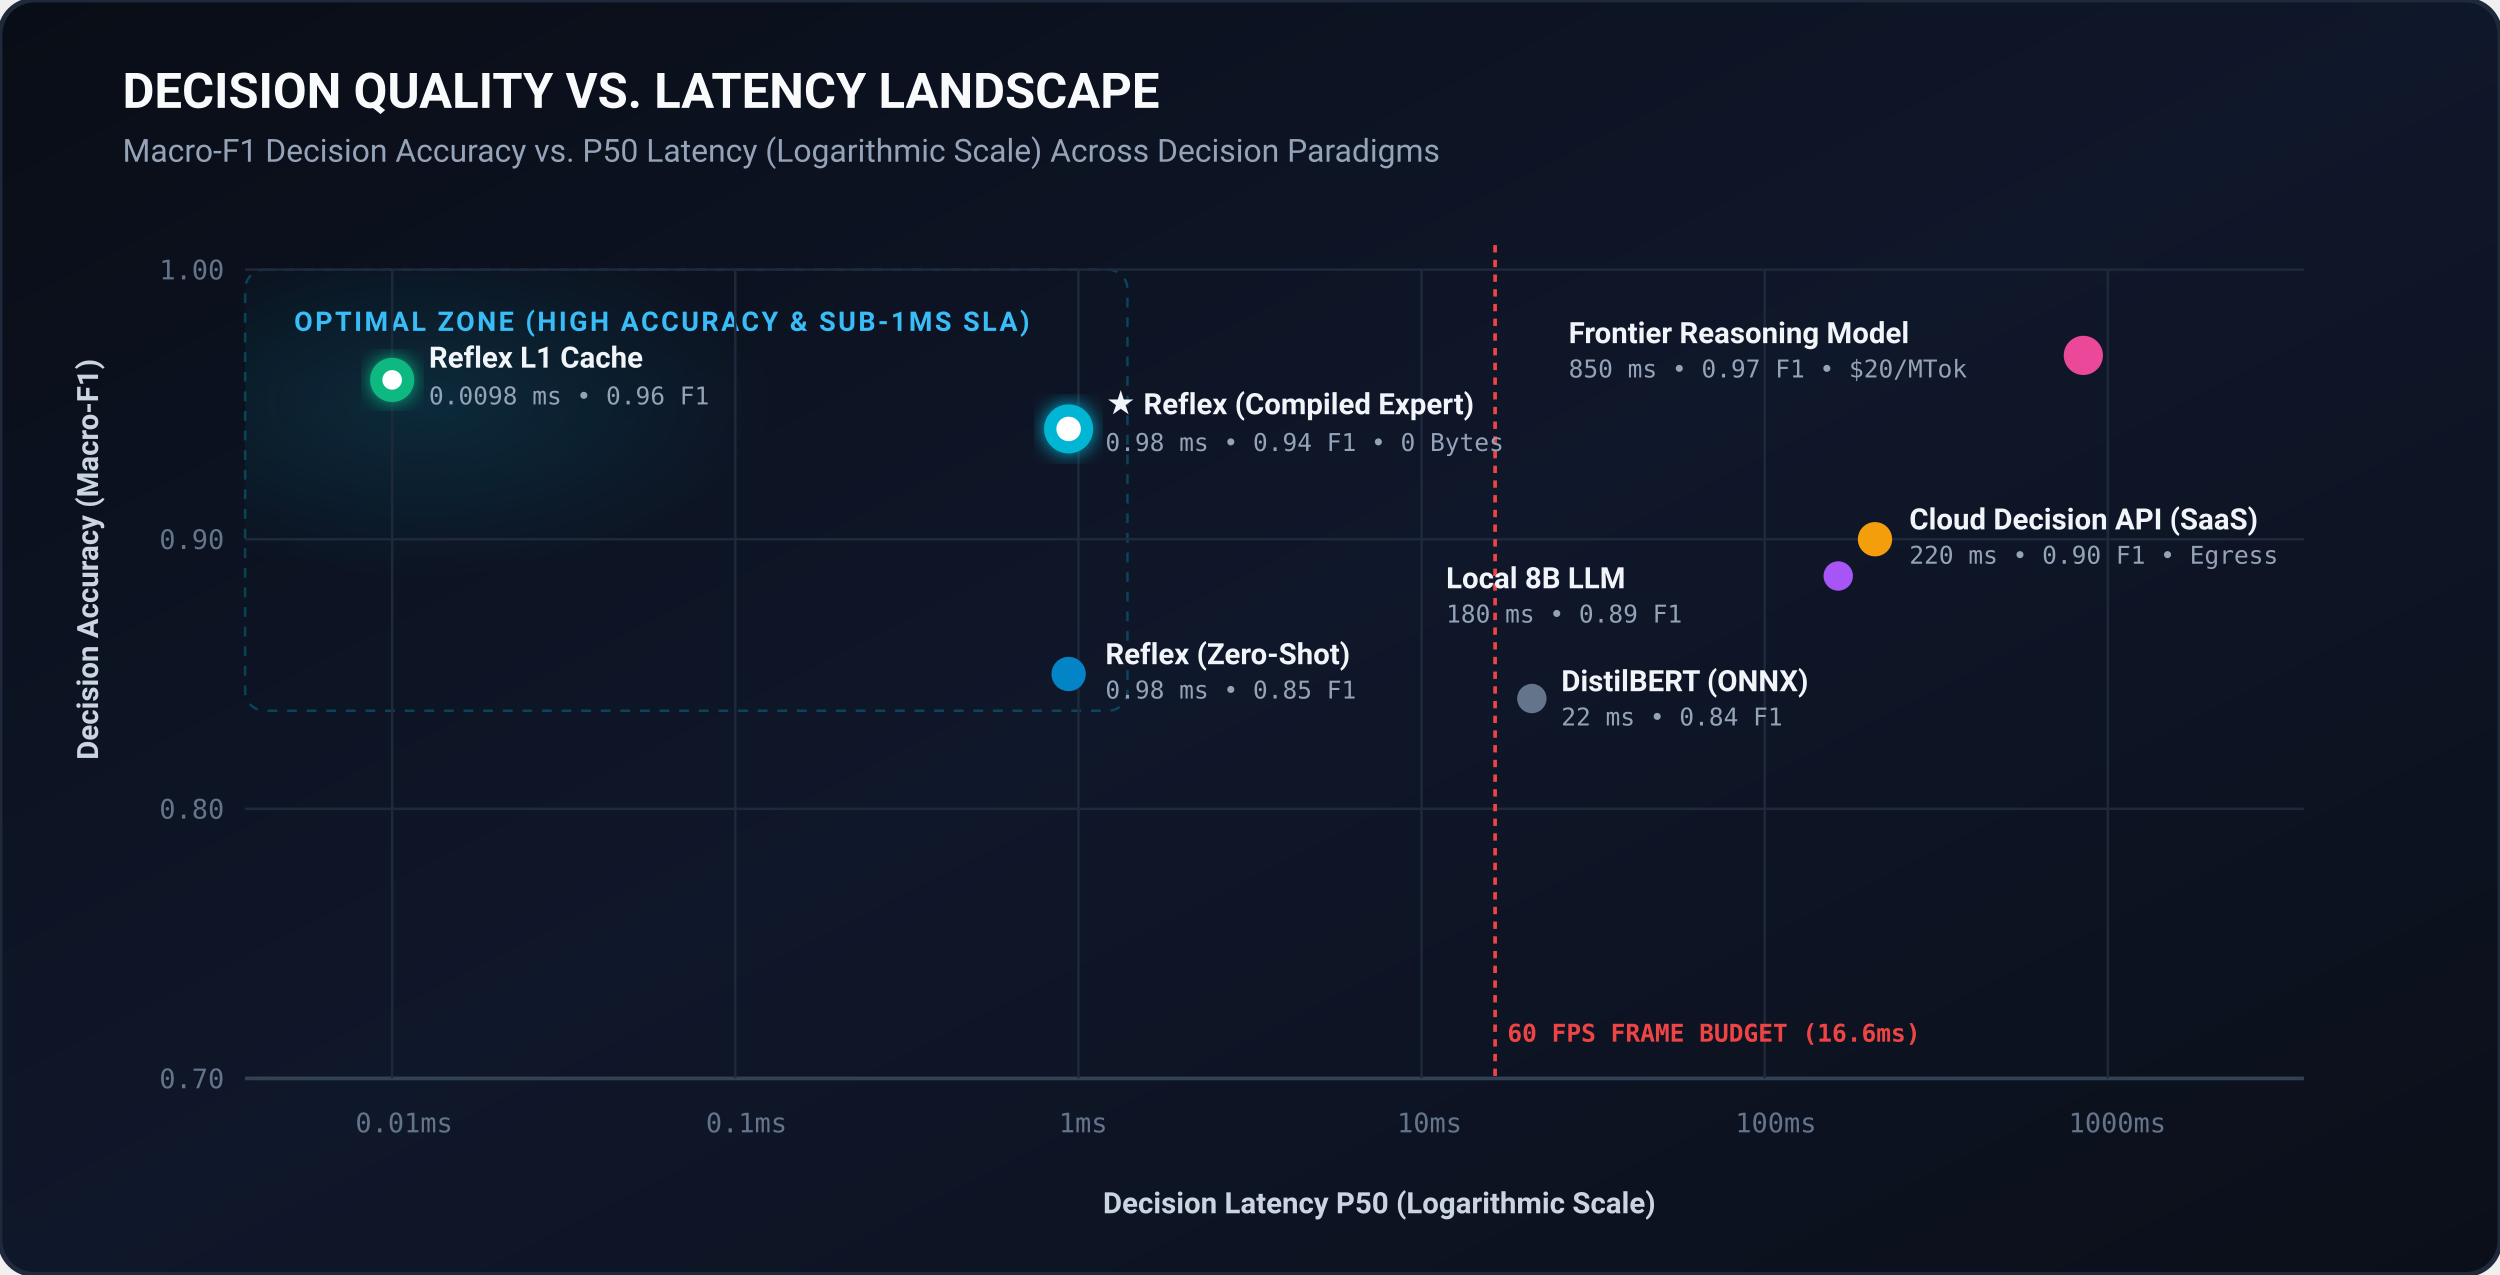
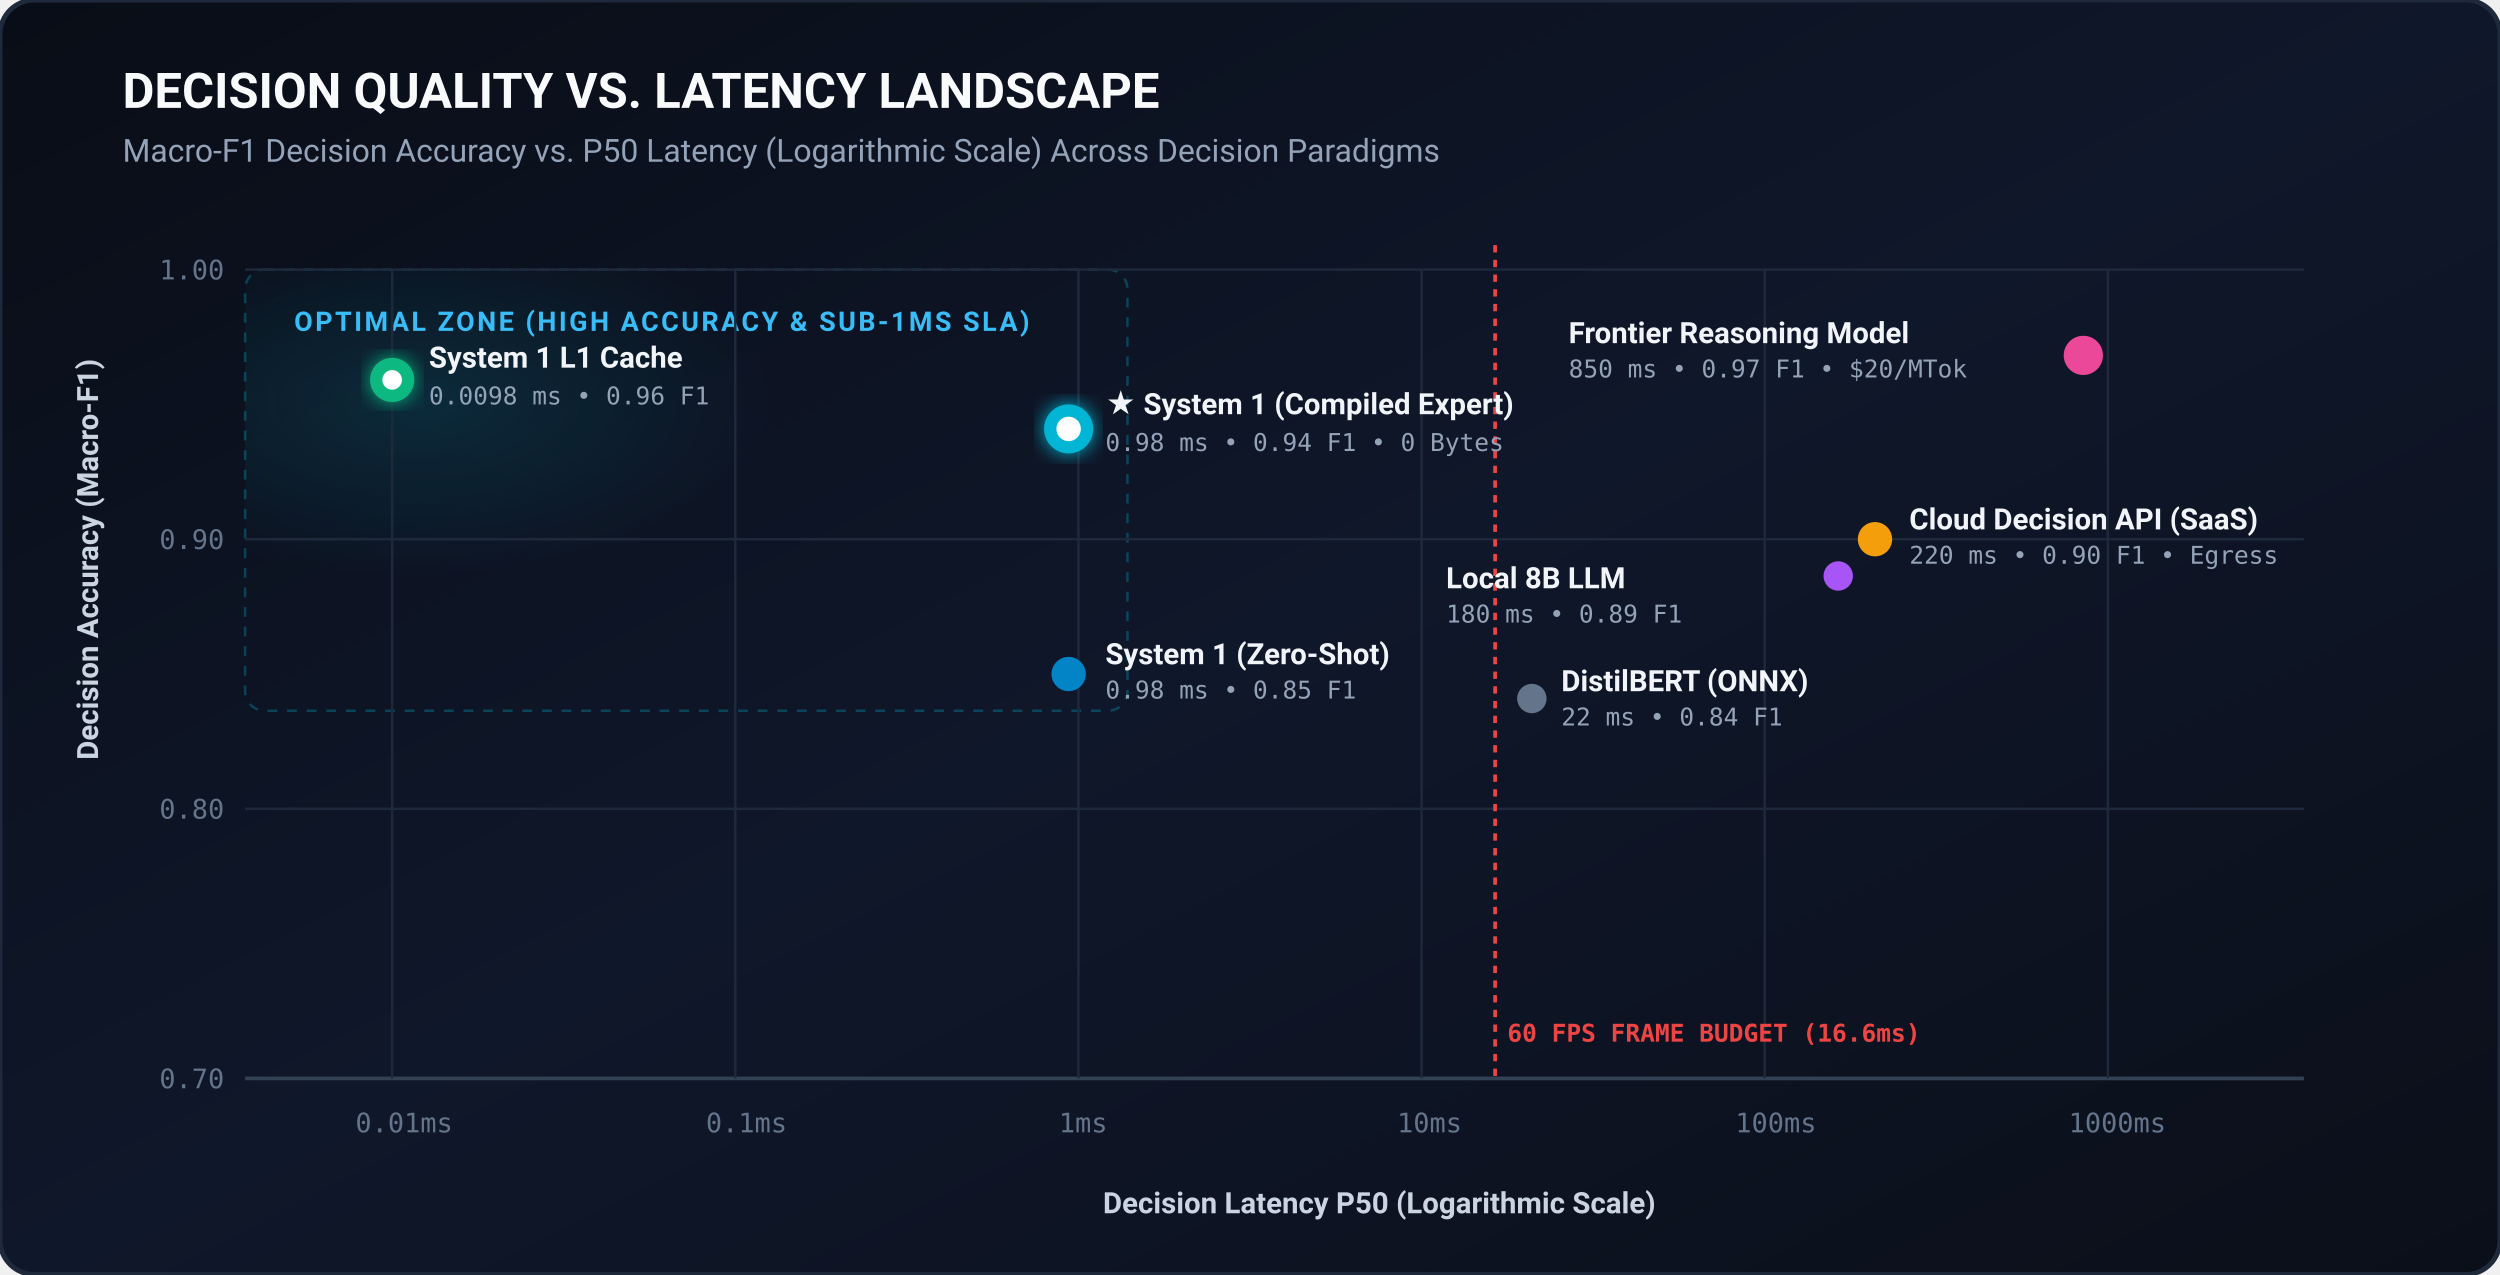
<svg xmlns="http://www.w3.org/2000/svg" viewBox="0 0 1020 520" width="100%" height="100%">
  <defs>
    <linearGradient id="bg-scatter" x1="0%" y1="0%" x2="100%" y2="100%">
      <stop offset="0%" stop-color="#090D16" />
      <stop offset="50%" stop-color="#0F172A" />
      <stop offset="100%" stop-color="#0B0F19" />
    </linearGradient>
    <radialGradient id="optimal-glow" cx="20%" cy="30%" r="40%">
      <stop offset="0%" stop-color="#06B6D4" stop-opacity="0.15" />
      <stop offset="100%" stop-color="#06B6D4" stop-opacity="0.0" />
    </radialGradient>
    <filter id="glow-cyan" x="-20%" y="-20%" width="140%" height="140%">
      <feGaussianBlur stdDeviation="4" result="blur" />
      <feComposite in="SourceGraphic" in2="blur" operator="over" />
    </filter>
  </defs>
  <style>
    .title { font-family: -apple-system, BlinkMacSystemFont, "Segoe UI", Roboto, sans-serif; font-weight: 700; fill: #F8FAFC; font-size: 20px; }
    .sub { font-family: -apple-system, BlinkMacSystemFont, "Segoe UI", Roboto, sans-serif; font-weight: 400; fill: #94A3B8; font-size: 13px; }
    .axis-title { font-family: -apple-system, BlinkMacSystemFont, "Segoe UI", Roboto, sans-serif; font-weight: 600; font-size: 12px; fill: #CBD5E1; }
    .axis-tick { font-family: ui-monospace, SFMono-Regular, Menlo, Monaco, Consolas, monospace; font-size: 11px; fill: #64748B; }
    .point-label { font-family: -apple-system, BlinkMacSystemFont, "Segoe UI", Roboto, sans-serif; font-weight: 600; font-size: 12px; fill: #F1F5F9; }
    .point-sub { font-family: ui-monospace, SFMono-Regular, Menlo, Monaco, Consolas, monospace; font-size: 10px; fill: #94A3B8; }
    .quadrant-label { font-family: -apple-system, BlinkMacSystemFont, "Segoe UI", Roboto, sans-serif; font-weight: 700; font-size: 11px; letter-spacing: 1px; fill: #38BDF8; }
  </style>
  <rect width="1020" height="520" rx="14" fill="url(#bg-scatter)" stroke="#1E293B" stroke-width="2" />
  <text x="50" y="44" class="title">DECISION QUALITY VS. LATENCY LANDSCAPE</text>
  <text x="50" y="66" class="sub">Macro-F1 Decision Accuracy vs. P50 Latency (Logarithmic Scale) Across Decision Paradigms</text>
  <rect x="100" y="110" width="360" height="180" rx="8" fill="url(#optimal-glow)" stroke="#06B6D4" stroke-opacity="0.3" stroke-dasharray="4,4" />
  <text x="120" y="135" class="quadrant-label">OPTIMAL ZONE (HIGH ACCURACY &amp; SUB-1MS SLA)</text>
  <line x1="100" y1="110" x2="940" y2="110" stroke="#1E293B" stroke-width="1" />
  <text x="65" y="114" class="axis-tick">1.00</text>
  <line x1="100" y1="220" x2="940" y2="220" stroke="#1E293B" stroke-width="1" />
  <text x="65" y="224" class="axis-tick">0.90</text>
  <line x1="100" y1="330" x2="940" y2="330" stroke="#1E293B" stroke-width="1" />
  <text x="65" y="334" class="axis-tick">0.80</text>
  <line x1="100" y1="440" x2="940" y2="440" stroke="#334155" stroke-width="1.5" />
  <text x="65" y="444" class="axis-tick">0.70</text>
  <line x1="160" y1="110" x2="160" y2="440" stroke="#1E293B" stroke-width="1" />
  <text x="145" y="462" class="axis-tick">0.01ms</text>
  <line x1="300" y1="110" x2="300" y2="440" stroke="#1E293B" stroke-width="1" />
  <text x="288" y="462" class="axis-tick">0.1ms</text>
  <line x1="440" y1="110" x2="440" y2="440" stroke="#1E293B" stroke-width="1" />
  <text x="432" y="462" class="axis-tick">1ms</text>
  <line x1="580" y1="110" x2="580" y2="440" stroke="#1E293B" stroke-width="1" />
  <text x="570" y="462" class="axis-tick">10ms</text>
  <line x1="720" y1="110" x2="720" y2="440" stroke="#1E293B" stroke-width="1" />
  <text x="708" y="462" class="axis-tick">100ms</text>
  <line x1="860" y1="110" x2="860" y2="440" stroke="#1E293B" stroke-width="1" />
  <text x="844" y="462" class="axis-tick">1000ms</text>
  <text x="450" y="495" class="axis-title">Decision Latency P50 (Logarithmic Scale)</text>
  <text x="-310" y="40" class="axis-title" transform="rotate(-90)">Decision Accuracy (Macro-F1)</text>
  <line x1="610" y1="100" x2="610" y2="440" stroke="#EF4444" stroke-width="1.5" stroke-dasharray="3,3" />
  <text x="615" y="425" font-family="ui-monospace, monospace" font-size="10" fill="#EF4444" font-weight="700">60 FPS FRAME BUDGET (16.6ms)</text>
  <g transform="translate(160, 155)">
    <circle cx="0" cy="0" r="9" fill="#10B981" filter="url(#glow-cyan)" />
    <circle cx="0" cy="0" r="4" fill="#FFFFFF" />
-     <text x="15" y="-5" class="point-label" fill="#34D399">Reflex L1 Cache</text>
+     <text x="15" y="-5" class="point-label" fill="#34D399">System 1 L1 Cache</text>
    <text x="15" y="10" class="point-sub">0.0098 ms • 0.96 F1</text>
  </g>
  <g transform="translate(436, 175)">
    <circle cx="0" cy="0" r="10" fill="#06B6D4" filter="url(#glow-cyan)" />
    <circle cx="0" cy="0" r="5" fill="#FFFFFF" />
-     <text x="15" y="-6" class="point-label" fill="#38BDF8">★ Reflex (Compiled Expert)</text>
+     <text x="15" y="-6" class="point-label" fill="#38BDF8">★ System 1 (Compiled Expert)</text>
    <text x="15" y="9" class="point-sub">0.98 ms • 0.94 F1 • 0 Bytes</text>
  </g>
  <g transform="translate(436, 275)">
    <circle cx="0" cy="0" r="7" fill="#0284C7" />
-     <text x="15" y="-4" class="point-label" fill="#93C5FD">Reflex (Zero-Shot)</text>
+     <text x="15" y="-4" class="point-label" fill="#93C5FD">System 1 (Zero-Shot)</text>
    <text x="15" y="10" class="point-sub">0.98 ms • 0.85 F1</text>
  </g>
  <g transform="translate(625, 285)">
    <circle cx="0" cy="0" r="6" fill="#64748B" />
    <text x="12" y="-3" class="point-label" fill="#94A3B8">DistilBERT (ONNX)</text>
    <text x="12" y="11" class="point-sub">22 ms • 0.84 F1</text>
  </g>
  <g transform="translate(765, 220)">
    <circle cx="0" cy="0" r="7" fill="#F59E0B" />
    <text x="14" y="-4" class="point-label" fill="#FCD34D">Cloud Decision API (SaaS)</text>
    <text x="14" y="10" class="point-sub">220 ms • 0.90 F1 • Egress</text>
  </g>
  <g transform="translate(750, 235)">
    <circle cx="0" cy="0" r="6" fill="#A855F7" />
    <text x="-160" y="5" class="point-label" fill="#D8B4FE">Local 8B LLM</text>
    <text x="-160" y="19" class="point-sub">180 ms • 0.89 F1</text>
  </g>
  <g transform="translate(850, 145)">
    <circle cx="0" cy="0" r="8" fill="#EC4899" />
    <text x="-210" y="-5" class="point-label" fill="#F472B6">Frontier Reasoning Model</text>
    <text x="-210" y="9" class="point-sub">850 ms • 0.97 F1 • $20/MTok</text>
  </g>
</svg>
